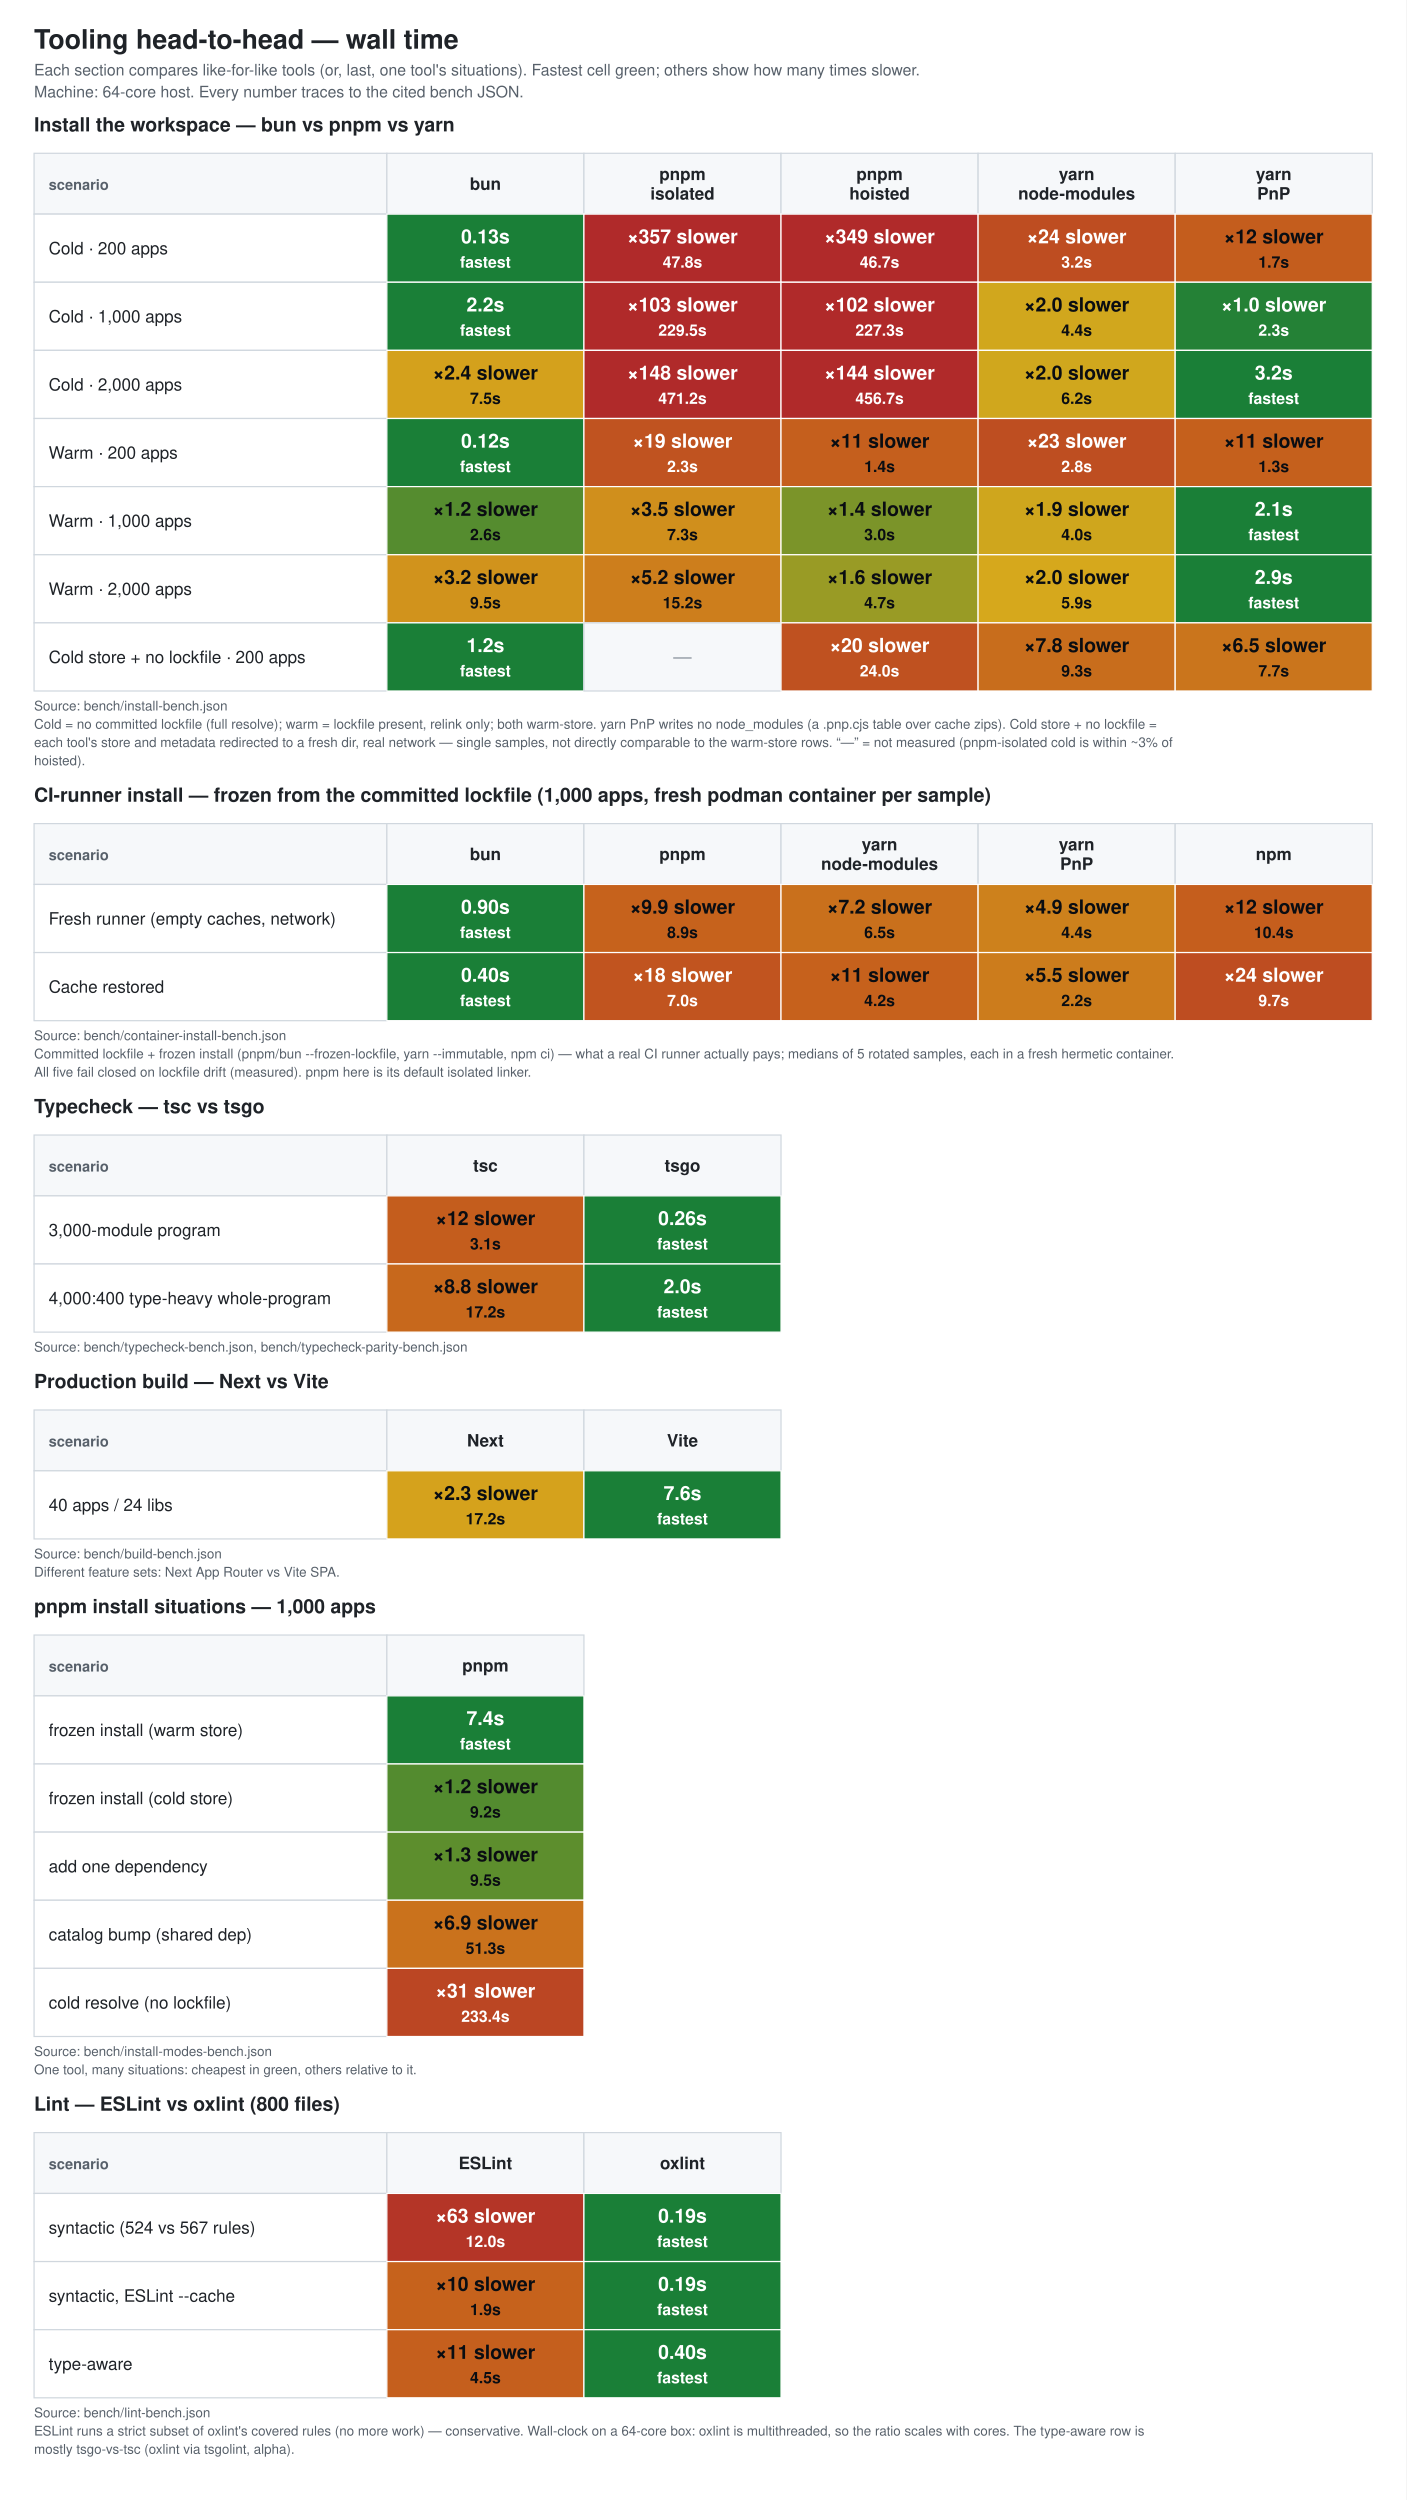
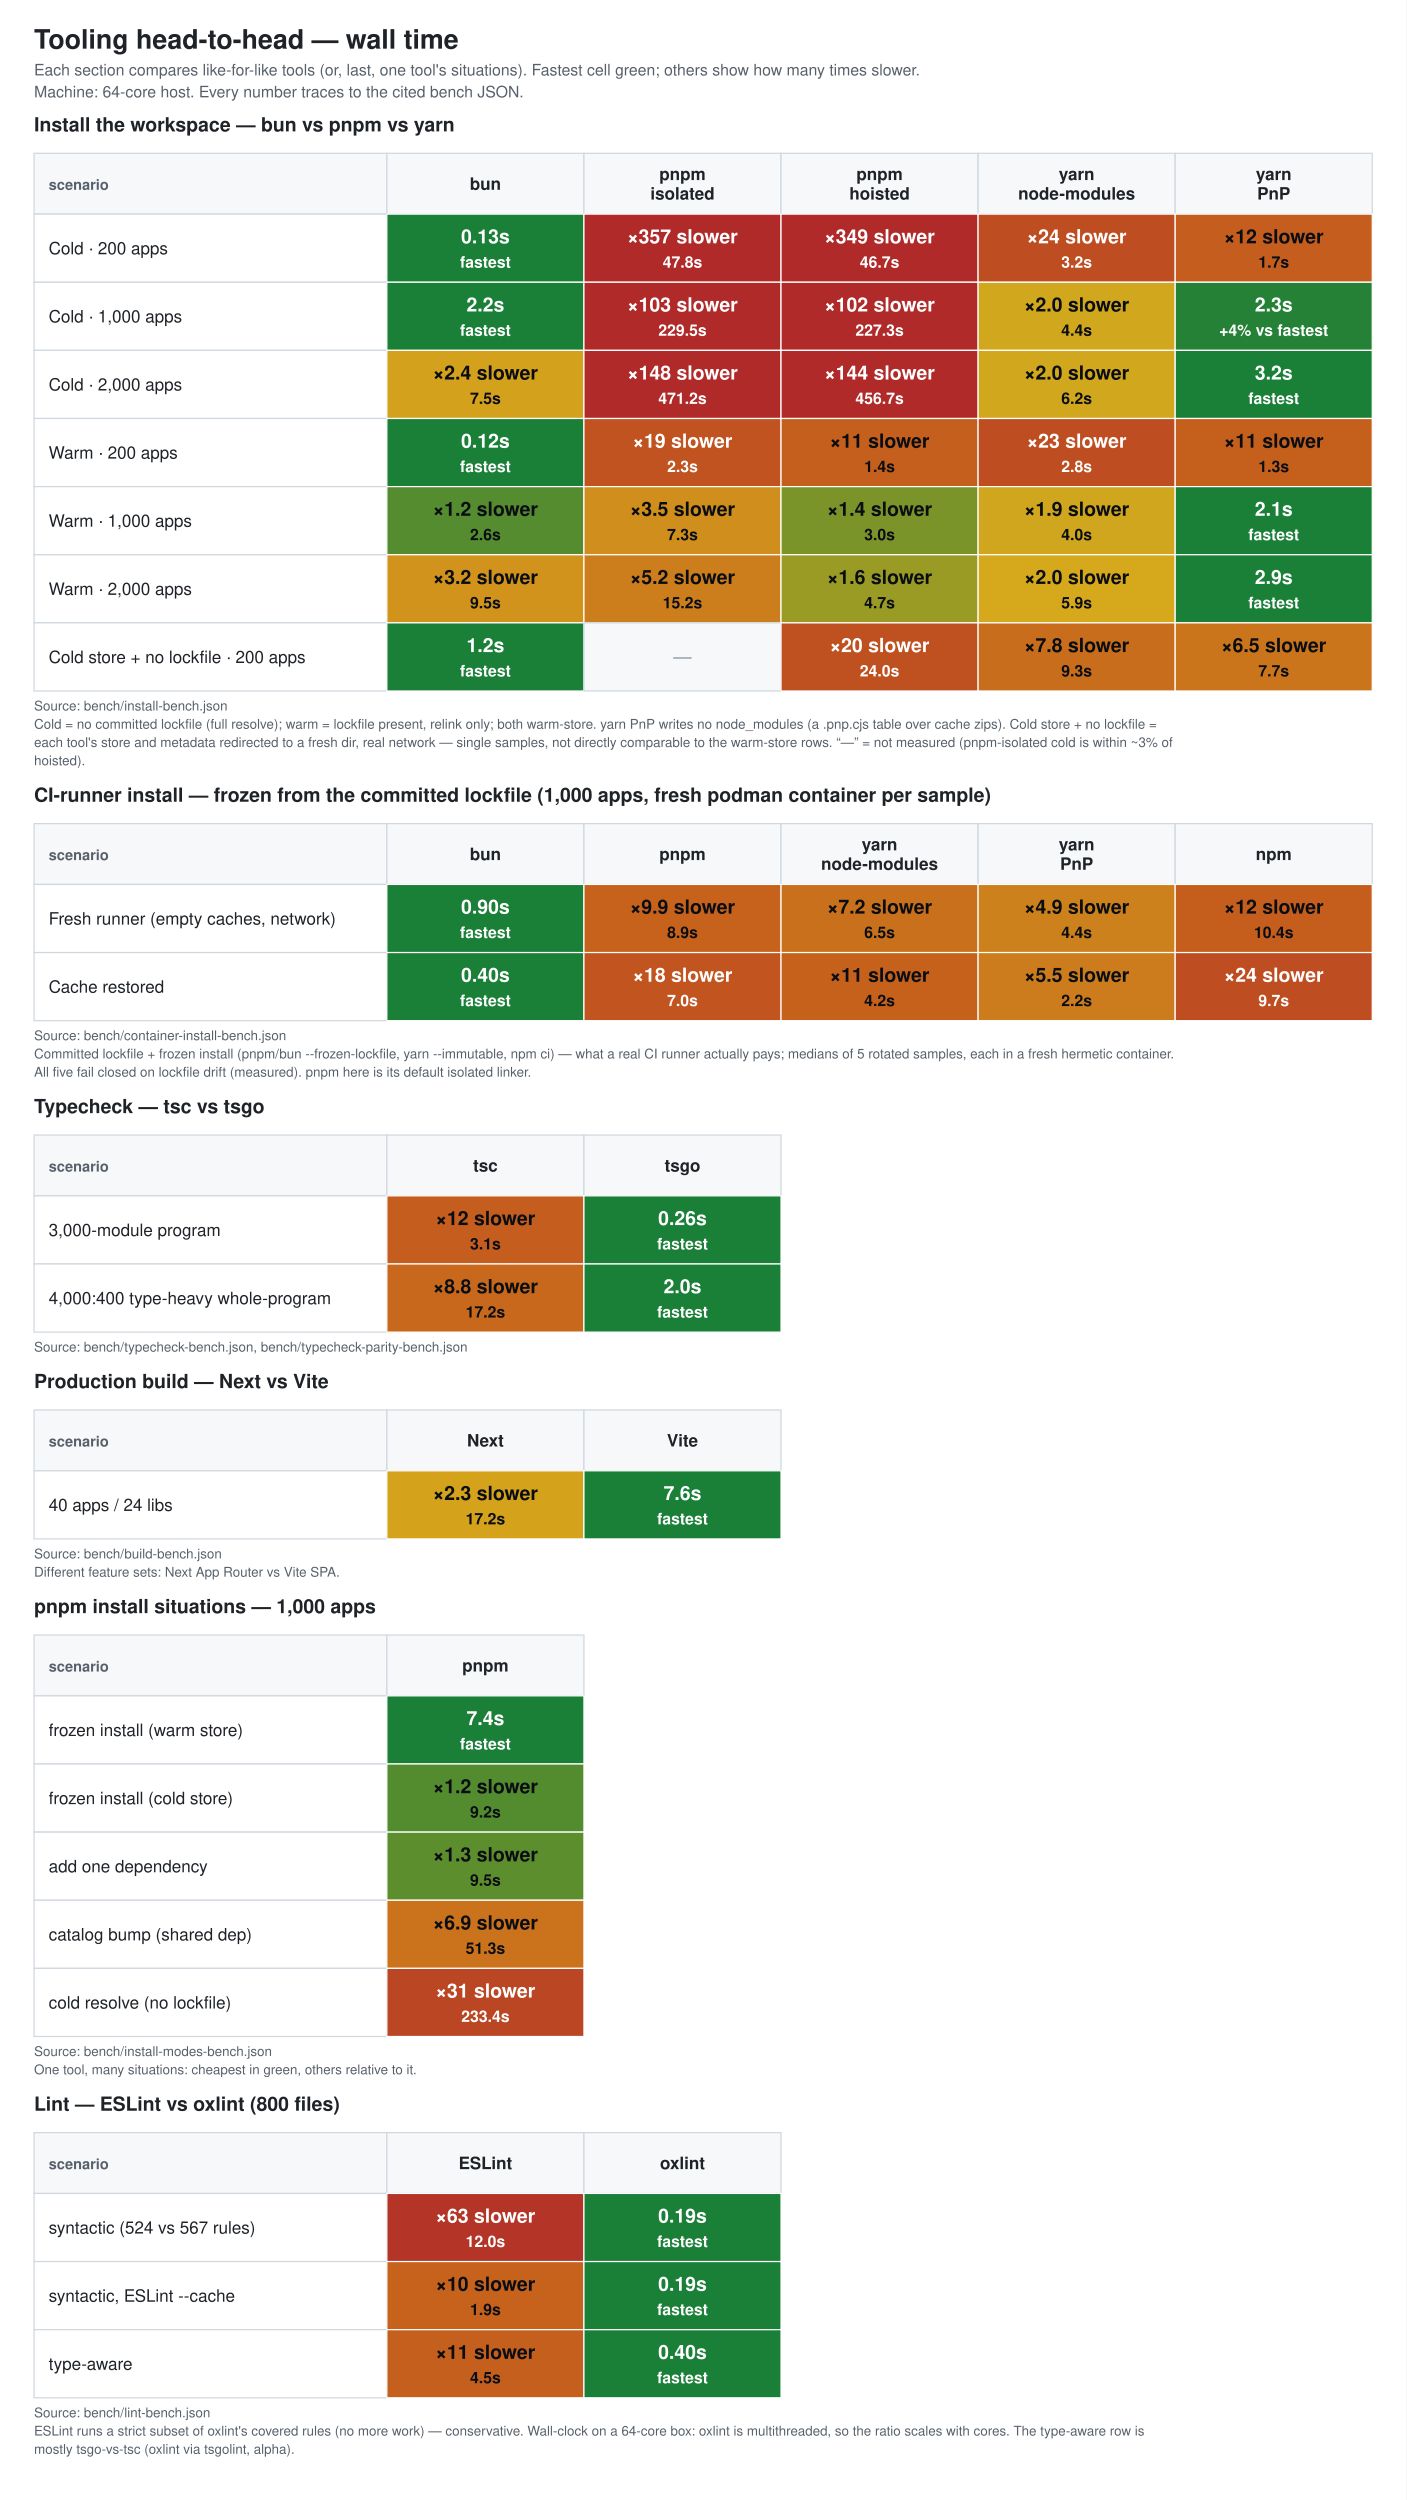
<svg xmlns="http://www.w3.org/2000/svg" width="1156" height="2055" viewBox="0 0 1156 2055" font-family="-apple-system,BlinkMacSystemFont,Segoe UI,Helvetica,Arial,sans-serif">
  <rect width="1156" height="2055" fill="#ffffff" />
  <text x="28" y="40" font-size="22" font-weight="700" fill="#1f2328">Tooling head-to-head — wall time</text>
  <text x="28" y="62" font-size="13" fill="#57606a">Each section compares like-for-like tools (or, last, one tool's situations). Fastest cell green; others show how many times slower.</text>
  <text x="28" y="80" font-size="13" fill="#57606a">Machine: 64-core host. Every number traces to the cited bench JSON.</text>
  <text x="28" y="108" font-size="16" font-weight="700" fill="#1f2328">Install the workspace — bun vs pnpm vs yarn</text>
  <rect x="28" y="126" width="290" height="50" fill="#f6f8fa" stroke="#d0d7de" />
  <text x="40" y="156" font-size="12" font-weight="600" fill="#57606a">scenario</text>
  <rect x="318" y="126" width="162" height="50" fill="#f6f8fa" stroke="#d0d7de" />
  <text x="399" y="156" font-size="14" font-weight="700" fill="#1f2328" text-anchor="middle">bun</text>
  <rect x="480" y="126" width="162" height="50" fill="#f6f8fa" stroke="#d0d7de" />
  <text x="561" y="148" font-size="14" font-weight="700" fill="#1f2328" text-anchor="middle">pnpm</text>
  <text x="561" y="164" font-size="14" font-weight="700" fill="#1f2328" text-anchor="middle">isolated</text>
  <rect x="642" y="126" width="162" height="50" fill="#f6f8fa" stroke="#d0d7de" />
  <text x="723" y="148" font-size="14" font-weight="700" fill="#1f2328" text-anchor="middle">pnpm</text>
  <text x="723" y="164" font-size="14" font-weight="700" fill="#1f2328" text-anchor="middle">hoisted</text>
  <rect x="804" y="126" width="162" height="50" fill="#f6f8fa" stroke="#d0d7de" />
  <text x="885" y="148" font-size="14" font-weight="700" fill="#1f2328" text-anchor="middle">yarn</text>
  <text x="885" y="164" font-size="14" font-weight="700" fill="#1f2328" text-anchor="middle">node-modules</text>
  <rect x="966" y="126" width="162" height="50" fill="#f6f8fa" stroke="#d0d7de" />
  <text x="1047" y="148" font-size="14" font-weight="700" fill="#1f2328" text-anchor="middle">yarn</text>
  <text x="1047" y="164" font-size="14" font-weight="700" fill="#1f2328" text-anchor="middle">PnP</text>
  <rect x="28" y="176" width="290" height="56" fill="#ffffff" stroke="#d0d7de" />
  <text x="40" y="209" font-size="14" fill="#1f2328">Cold · 200 apps</text>
  <rect x="318" y="176" width="162" height="56" fill="rgb(26,127,55)" stroke="#ffffff" />
  <text x="399" y="200" font-size="16" font-weight="700" fill="#ffffff" text-anchor="middle">0.13s</text>
  <text x="399" y="220" font-size="13" font-weight="600" fill="#ffffff" text-anchor="middle">fastest</text>
  <rect x="480" y="176" width="162" height="56" fill="rgb(176,42,42)" stroke="#ffffff" />
  <text x="561" y="200" font-size="16" font-weight="700" fill="#ffffff" text-anchor="middle">×357 slower</text>
  <text x="561" y="220" font-size="13" font-weight="600" fill="#ffffff" text-anchor="middle">47.8s</text>
  <rect x="642" y="176" width="162" height="56" fill="rgb(176,42,42)" stroke="#ffffff" />
  <text x="723" y="200" font-size="16" font-weight="700" fill="#ffffff" text-anchor="middle">×349 slower</text>
  <text x="723" y="220" font-size="13" font-weight="600" fill="#ffffff" text-anchor="middle">46.7s</text>
  <rect x="804" y="176" width="162" height="56" fill="rgb(190,77,33)" stroke="#ffffff" />
  <text x="885" y="200" font-size="16" font-weight="700" fill="#ffffff" text-anchor="middle">×24 slower</text>
  <text x="885" y="220" font-size="13" font-weight="600" fill="#ffffff" text-anchor="middle">3.2s</text>
  <rect x="966" y="176" width="162" height="56" fill="rgb(196,93,29)" stroke="#ffffff" />
  <text x="1047" y="200" font-size="16" font-weight="700" fill="#0a0d12" text-anchor="middle">×12 slower</text>
  <text x="1047" y="220" font-size="13" font-weight="600" fill="#0a0d12" text-anchor="middle">1.7s</text>
  <rect x="28" y="232" width="290" height="56" fill="#ffffff" stroke="#d0d7de" />
  <text x="40" y="265" font-size="14" fill="#1f2328">Cold · 1,000 apps</text>
  <rect x="318" y="232" width="162" height="56" fill="rgb(26,127,55)" stroke="#ffffff" />
  <text x="399" y="256" font-size="16" font-weight="700" fill="#ffffff" text-anchor="middle">2.2s</text>
  <text x="399" y="276" font-size="13" font-weight="600" fill="#ffffff" text-anchor="middle">fastest</text>
  <rect x="480" y="232" width="162" height="56" fill="rgb(176,42,42)" stroke="#ffffff" />
  <text x="561" y="256" font-size="16" font-weight="700" fill="#ffffff" text-anchor="middle">×103 slower</text>
  <text x="561" y="276" font-size="13" font-weight="600" fill="#ffffff" text-anchor="middle">229.5s</text>
  <rect x="642" y="232" width="162" height="56" fill="rgb(176,42,42)" stroke="#ffffff" />
  <text x="723" y="256" font-size="16" font-weight="700" fill="#ffffff" text-anchor="middle">×102 slower</text>
  <text x="723" y="276" font-size="13" font-weight="600" fill="#ffffff" text-anchor="middle">227.3s</text>
  <rect x="804" y="232" width="162" height="56" fill="rgb(209,167,29)" stroke="#ffffff" />
  <text x="885" y="256" font-size="16" font-weight="700" fill="#0a0d12" text-anchor="middle">×2.0 slower</text>
  <text x="885" y="276" font-size="13" font-weight="600" fill="#0a0d12" text-anchor="middle">4.4s</text>
  <rect x="966" y="232" width="162" height="56" fill="rgb(36,129,54)" stroke="#ffffff" />
-   <text x="1047" y="256" font-size="16" font-weight="700" fill="#ffffff" text-anchor="middle">×1.0 slower</text>
-   <text x="1047" y="276" font-size="13" font-weight="600" fill="#ffffff" text-anchor="middle">2.3s</text>
+   <text x="1047" y="256" font-size="16" font-weight="700" fill="#ffffff" text-anchor="middle">2.3s</text>
+   <text x="1047" y="276" font-size="13" font-weight="600" fill="#ffffff" text-anchor="middle">+4% vs fastest</text>
  <rect x="28" y="288" width="290" height="56" fill="#ffffff" stroke="#d0d7de" />
  <text x="40" y="321" font-size="14" fill="#1f2328">Cold · 2,000 apps</text>
  <rect x="318" y="288" width="162" height="56" fill="rgb(212,161,28)" stroke="#ffffff" />
  <text x="399" y="312" font-size="16" font-weight="700" fill="#0a0d12" text-anchor="middle">×2.4 slower</text>
  <text x="399" y="332" font-size="13" font-weight="600" fill="#0a0d12" text-anchor="middle">7.5s</text>
  <rect x="480" y="288" width="162" height="56" fill="rgb(176,42,42)" stroke="#ffffff" />
  <text x="561" y="312" font-size="16" font-weight="700" fill="#ffffff" text-anchor="middle">×148 slower</text>
  <text x="561" y="332" font-size="13" font-weight="600" fill="#ffffff" text-anchor="middle">471.2s</text>
  <rect x="642" y="288" width="162" height="56" fill="rgb(176,42,42)" stroke="#ffffff" />
  <text x="723" y="312" font-size="16" font-weight="700" fill="#ffffff" text-anchor="middle">×144 slower</text>
  <text x="723" y="332" font-size="13" font-weight="600" fill="#ffffff" text-anchor="middle">456.7s</text>
  <rect x="804" y="288" width="162" height="56" fill="rgb(208,167,29)" stroke="#ffffff" />
  <text x="885" y="312" font-size="16" font-weight="700" fill="#0a0d12" text-anchor="middle">×2.0 slower</text>
  <text x="885" y="332" font-size="13" font-weight="600" fill="#0a0d12" text-anchor="middle">6.2s</text>
  <rect x="966" y="288" width="162" height="56" fill="rgb(26,127,55)" stroke="#ffffff" />
  <text x="1047" y="312" font-size="16" font-weight="700" fill="#ffffff" text-anchor="middle">3.2s</text>
  <text x="1047" y="332" font-size="13" font-weight="600" fill="#ffffff" text-anchor="middle">fastest</text>
  <rect x="28" y="344" width="290" height="56" fill="#ffffff" stroke="#d0d7de" />
  <text x="40" y="377" font-size="14" fill="#1f2328">Warm · 200 apps</text>
  <rect x="318" y="344" width="162" height="56" fill="rgb(26,127,55)" stroke="#ffffff" />
  <text x="399" y="368" font-size="16" font-weight="700" fill="#ffffff" text-anchor="middle">0.12s</text>
  <text x="399" y="388" font-size="13" font-weight="600" fill="#ffffff" text-anchor="middle">fastest</text>
  <rect x="480" y="344" width="162" height="56" fill="rgb(192,83,32)" stroke="#ffffff" />
  <text x="561" y="368" font-size="16" font-weight="700" fill="#ffffff" text-anchor="middle">×19 slower</text>
  <text x="561" y="388" font-size="13" font-weight="600" fill="#ffffff" text-anchor="middle">2.3s</text>
  <rect x="642" y="344" width="162" height="56" fill="rgb(197,95,29)" stroke="#ffffff" />
  <text x="723" y="368" font-size="16" font-weight="700" fill="#0a0d12" text-anchor="middle">×11 slower</text>
  <text x="723" y="388" font-size="13" font-weight="600" fill="#0a0d12" text-anchor="middle">1.4s</text>
  <rect x="804" y="344" width="162" height="56" fill="rgb(190,78,33)" stroke="#ffffff" />
  <text x="885" y="368" font-size="16" font-weight="700" fill="#ffffff" text-anchor="middle">×23 slower</text>
  <text x="885" y="388" font-size="13" font-weight="600" fill="#ffffff" text-anchor="middle">2.8s</text>
  <rect x="966" y="344" width="162" height="56" fill="rgb(197,96,28)" stroke="#ffffff" />
  <text x="1047" y="368" font-size="16" font-weight="700" fill="#0a0d12" text-anchor="middle">×11 slower</text>
  <text x="1047" y="388" font-size="13" font-weight="600" fill="#0a0d12" text-anchor="middle">1.3s</text>
  <rect x="28" y="400" width="290" height="56" fill="#ffffff" stroke="#d0d7de" />
  <text x="40" y="433" font-size="14" fill="#1f2328">Warm · 1,000 apps</text>
  <rect x="318" y="400" width="162" height="56" fill="rgb(85,140,47)" stroke="#ffffff" />
  <text x="399" y="424" font-size="16" font-weight="700" fill="#0a0d12" text-anchor="middle">×1.2 slower</text>
  <text x="399" y="444" font-size="13" font-weight="600" fill="#0a0d12" text-anchor="middle">2.6s</text>
  <rect x="480" y="400" width="162" height="56" fill="rgb(208,143,28)" stroke="#ffffff" />
  <text x="561" y="424" font-size="16" font-weight="700" fill="#0a0d12" text-anchor="middle">×3.5 slower</text>
  <text x="561" y="444" font-size="13" font-weight="600" fill="#0a0d12" text-anchor="middle">7.3s</text>
  <rect x="642" y="400" width="162" height="56" fill="rgb(123,148,41)" stroke="#ffffff" />
  <text x="723" y="424" font-size="16" font-weight="700" fill="#0a0d12" text-anchor="middle">×1.4 slower</text>
  <text x="723" y="444" font-size="13" font-weight="600" fill="#0a0d12" text-anchor="middle">3.0s</text>
  <rect x="804" y="400" width="162" height="56" fill="rgb(207,166,29)" stroke="#ffffff" />
  <text x="885" y="424" font-size="16" font-weight="700" fill="#0a0d12" text-anchor="middle">×1.9 slower</text>
  <text x="885" y="444" font-size="13" font-weight="600" fill="#0a0d12" text-anchor="middle">4.0s</text>
  <rect x="966" y="400" width="162" height="56" fill="rgb(26,127,55)" stroke="#ffffff" />
  <text x="1047" y="424" font-size="16" font-weight="700" fill="#ffffff" text-anchor="middle">2.1s</text>
  <text x="1047" y="444" font-size="13" font-weight="600" fill="#ffffff" text-anchor="middle">fastest</text>
  <rect x="28" y="456" width="290" height="56" fill="#ffffff" stroke="#d0d7de" />
  <text x="40" y="489" font-size="14" fill="#1f2328">Warm · 2,000 apps</text>
  <rect x="318" y="456" width="162" height="56" fill="rgb(209,147,28)" stroke="#ffffff" />
  <text x="399" y="480" font-size="16" font-weight="700" fill="#0a0d12" text-anchor="middle">×3.2 slower</text>
  <text x="399" y="500" font-size="13" font-weight="600" fill="#0a0d12" text-anchor="middle">9.5s</text>
  <rect x="480" y="456" width="162" height="56" fill="rgb(205,126,28)" stroke="#ffffff" />
  <text x="561" y="480" font-size="16" font-weight="700" fill="#0a0d12" text-anchor="middle">×5.2 slower</text>
  <text x="561" y="500" font-size="13" font-weight="600" fill="#0a0d12" text-anchor="middle">15.2s</text>
  <rect x="642" y="456" width="162" height="56" fill="rgb(153,155,37)" stroke="#ffffff" />
  <text x="723" y="480" font-size="16" font-weight="700" fill="#0a0d12" text-anchor="middle">×1.6 slower</text>
  <text x="723" y="500" font-size="13" font-weight="600" fill="#0a0d12" text-anchor="middle">4.7s</text>
  <rect x="804" y="456" width="162" height="56" fill="rgb(214,168,28)" stroke="#ffffff" />
  <text x="885" y="480" font-size="16" font-weight="700" fill="#0a0d12" text-anchor="middle">×2.0 slower</text>
  <text x="885" y="500" font-size="13" font-weight="600" fill="#0a0d12" text-anchor="middle">5.9s</text>
  <rect x="966" y="456" width="162" height="56" fill="rgb(26,127,55)" stroke="#ffffff" />
  <text x="1047" y="480" font-size="16" font-weight="700" fill="#ffffff" text-anchor="middle">2.9s</text>
  <text x="1047" y="500" font-size="13" font-weight="600" fill="#ffffff" text-anchor="middle">fastest</text>
  <rect x="28" y="512" width="290" height="56" fill="#ffffff" stroke="#d0d7de" />
  <text x="40" y="545" font-size="14" fill="#1f2328">Cold store + no lockfile · 200 apps</text>
  <rect x="318" y="512" width="162" height="56" fill="rgb(26,127,55)" stroke="#ffffff" />
  <text x="399" y="536" font-size="16" font-weight="700" fill="#ffffff" text-anchor="middle">1.2s</text>
  <text x="399" y="556" font-size="13" font-weight="600" fill="#ffffff" text-anchor="middle">fastest</text>
  <rect x="480" y="512" width="162" height="56" fill="#f6f8fa" stroke="#d0d7de" />
  <text x="561" y="545" font-size="15" fill="#8c959f" text-anchor="middle">—</text>
  <rect x="642" y="512" width="162" height="56" fill="rgb(191,81,32)" stroke="#ffffff" />
  <text x="723" y="536" font-size="16" font-weight="700" fill="#ffffff" text-anchor="middle">×20 slower</text>
  <text x="723" y="556" font-size="13" font-weight="600" fill="#ffffff" text-anchor="middle">24.0s</text>
  <rect x="804" y="512" width="162" height="56" fill="rgb(200,109,28)" stroke="#ffffff" />
  <text x="885" y="536" font-size="16" font-weight="700" fill="#0a0d12" text-anchor="middle">×7.8 slower</text>
  <text x="885" y="556" font-size="13" font-weight="600" fill="#0a0d12" text-anchor="middle">9.3s</text>
  <rect x="966" y="512" width="162" height="56" fill="rgb(202,117,28)" stroke="#ffffff" />
  <text x="1047" y="536" font-size="16" font-weight="700" fill="#0a0d12" text-anchor="middle">×6.5 slower</text>
  <text x="1047" y="556" font-size="13" font-weight="600" fill="#0a0d12" text-anchor="middle">7.7s</text>
  <text x="28" y="584" font-size="11" fill="#57606a">Source: bench/install-bench.json</text>
  <text x="28" y="599" font-size="11" fill="#57606a">Cold = no committed lockfile (full resolve); warm = lockfile present, relink only; both warm-store. yarn PnP writes no node_modules (a .pnp.cjs table over cache zips). Cold store + no lockfile =</text>
  <text x="28" y="614" font-size="11" fill="#57606a">each tool's store and metadata redirected to a fresh dir, real network — single samples, not directly comparable to the warm-store rows. “—” = not measured (pnpm-isolated cold is within ~3% of</text>
  <text x="28" y="629" font-size="11" fill="#57606a">hoisted).</text>
  <text x="28" y="659" font-size="16" font-weight="700" fill="#1f2328">CI-runner install — frozen from the committed lockfile (1,000 apps, fresh podman container per sample)</text>
  <rect x="28" y="677" width="290" height="50" fill="#f6f8fa" stroke="#d0d7de" />
  <text x="40" y="707" font-size="12" font-weight="600" fill="#57606a">scenario</text>
  <rect x="318" y="677" width="162" height="50" fill="#f6f8fa" stroke="#d0d7de" />
  <text x="399" y="707" font-size="14" font-weight="700" fill="#1f2328" text-anchor="middle">bun</text>
  <rect x="480" y="677" width="162" height="50" fill="#f6f8fa" stroke="#d0d7de" />
  <text x="561" y="707" font-size="14" font-weight="700" fill="#1f2328" text-anchor="middle">pnpm</text>
  <rect x="642" y="677" width="162" height="50" fill="#f6f8fa" stroke="#d0d7de" />
  <text x="723" y="699" font-size="14" font-weight="700" fill="#1f2328" text-anchor="middle">yarn</text>
  <text x="723" y="715" font-size="14" font-weight="700" fill="#1f2328" text-anchor="middle">node-modules</text>
  <rect x="804" y="677" width="162" height="50" fill="#f6f8fa" stroke="#d0d7de" />
  <text x="885" y="699" font-size="14" font-weight="700" fill="#1f2328" text-anchor="middle">yarn</text>
  <text x="885" y="715" font-size="14" font-weight="700" fill="#1f2328" text-anchor="middle">PnP</text>
  <rect x="966" y="677" width="162" height="50" fill="#f6f8fa" stroke="#d0d7de" />
  <text x="1047" y="707" font-size="14" font-weight="700" fill="#1f2328" text-anchor="middle">npm</text>
  <rect x="28" y="727" width="290" height="56" fill="#ffffff" stroke="#d0d7de" />
  <text x="40" y="760" font-size="14" fill="#1f2328">Fresh runner (empty caches, network)</text>
  <rect x="318" y="727" width="162" height="56" fill="rgb(26,127,55)" stroke="#ffffff" />
  <text x="399" y="751" font-size="16" font-weight="700" fill="#ffffff" text-anchor="middle">0.90s</text>
  <text x="399" y="771" font-size="13" font-weight="600" fill="#ffffff" text-anchor="middle">fastest</text>
  <rect x="480" y="727" width="162" height="56" fill="rgb(198,98,28)" stroke="#ffffff" />
  <text x="561" y="751" font-size="16" font-weight="700" fill="#0a0d12" text-anchor="middle">×9.9 slower</text>
  <text x="561" y="771" font-size="13" font-weight="600" fill="#0a0d12" text-anchor="middle">8.9s</text>
  <rect x="642" y="727" width="162" height="56" fill="rgb(201,112,28)" stroke="#ffffff" />
  <text x="723" y="751" font-size="16" font-weight="700" fill="#0a0d12" text-anchor="middle">×7.2 slower</text>
  <text x="723" y="771" font-size="13" font-weight="600" fill="#0a0d12" text-anchor="middle">6.5s</text>
  <rect x="804" y="727" width="162" height="56" fill="rgb(205,129,28)" stroke="#ffffff" />
  <text x="885" y="751" font-size="16" font-weight="700" fill="#0a0d12" text-anchor="middle">×4.9 slower</text>
  <text x="885" y="771" font-size="13" font-weight="600" fill="#0a0d12" text-anchor="middle">4.4s</text>
  <rect x="966" y="727" width="162" height="56" fill="rgb(197,94,29)" stroke="#ffffff" />
  <text x="1047" y="751" font-size="16" font-weight="700" fill="#0a0d12" text-anchor="middle">×12 slower</text>
  <text x="1047" y="771" font-size="13" font-weight="600" fill="#0a0d12" text-anchor="middle">10.4s</text>
  <rect x="28" y="783" width="290" height="56" fill="#ffffff" stroke="#d0d7de" />
  <text x="40" y="816" font-size="14" fill="#1f2328">Cache restored</text>
  <rect x="318" y="783" width="162" height="56" fill="rgb(26,127,55)" stroke="#ffffff" />
  <text x="399" y="807" font-size="16" font-weight="700" fill="#ffffff" text-anchor="middle">0.40s</text>
  <text x="399" y="827" font-size="13" font-weight="600" fill="#ffffff" text-anchor="middle">fastest</text>
  <rect x="480" y="783" width="162" height="56" fill="rgb(193,84,31)" stroke="#ffffff" />
  <text x="561" y="807" font-size="16" font-weight="700" fill="#ffffff" text-anchor="middle">×18 slower</text>
  <text x="561" y="827" font-size="13" font-weight="600" fill="#ffffff" text-anchor="middle">7.0s</text>
  <rect x="642" y="783" width="162" height="56" fill="rgb(198,97,28)" stroke="#ffffff" />
  <text x="723" y="807" font-size="16" font-weight="700" fill="#0a0d12" text-anchor="middle">×11 slower</text>
  <text x="723" y="827" font-size="13" font-weight="600" fill="#0a0d12" text-anchor="middle">4.2s</text>
  <rect x="804" y="783" width="162" height="56" fill="rgb(204,124,28)" stroke="#ffffff" />
  <text x="885" y="807" font-size="16" font-weight="700" fill="#0a0d12" text-anchor="middle">×5.5 slower</text>
  <text x="885" y="827" font-size="13" font-weight="600" fill="#0a0d12" text-anchor="middle">2.2s</text>
  <rect x="966" y="783" width="162" height="56" fill="rgb(190,77,33)" stroke="#ffffff" />
  <text x="1047" y="807" font-size="16" font-weight="700" fill="#ffffff" text-anchor="middle">×24 slower</text>
  <text x="1047" y="827" font-size="13" font-weight="600" fill="#ffffff" text-anchor="middle">9.7s</text>
  <text x="28" y="855" font-size="11" fill="#57606a">Source: bench/container-install-bench.json</text>
  <text x="28" y="870" font-size="11" fill="#57606a">Committed lockfile + frozen install (pnpm/bun --frozen-lockfile, yarn --immutable, npm ci) — what a real CI runner actually pays; medians of 5 rotated samples, each in a fresh hermetic container.</text>
  <text x="28" y="885" font-size="11" fill="#57606a">All five fail closed on lockfile drift (measured). pnpm here is its default isolated linker.</text>
  <text x="28" y="915" font-size="16" font-weight="700" fill="#1f2328">Typecheck — tsc vs tsgo</text>
  <rect x="28" y="933" width="290" height="50" fill="#f6f8fa" stroke="#d0d7de" />
  <text x="40" y="963" font-size="12" font-weight="600" fill="#57606a">scenario</text>
  <rect x="318" y="933" width="162" height="50" fill="#f6f8fa" stroke="#d0d7de" />
  <text x="399" y="963" font-size="14" font-weight="700" fill="#1f2328" text-anchor="middle">tsc</text>
  <rect x="480" y="933" width="162" height="50" fill="#f6f8fa" stroke="#d0d7de" />
  <text x="561" y="963" font-size="14" font-weight="700" fill="#1f2328" text-anchor="middle">tsgo</text>
  <rect x="28" y="983" width="290" height="56" fill="#ffffff" stroke="#d0d7de" />
  <text x="40" y="1016" font-size="14" fill="#1f2328">3,000-module program</text>
  <rect x="318" y="983" width="162" height="56" fill="rgb(196,93,29)" stroke="#ffffff" />
  <text x="399" y="1007" font-size="16" font-weight="700" fill="#0a0d12" text-anchor="middle">×12 slower</text>
  <text x="399" y="1027" font-size="13" font-weight="600" fill="#0a0d12" text-anchor="middle">3.1s</text>
  <rect x="480" y="983" width="162" height="56" fill="rgb(26,127,55)" stroke="#ffffff" />
  <text x="561" y="1007" font-size="16" font-weight="700" fill="#ffffff" text-anchor="middle">0.26s</text>
  <text x="561" y="1027" font-size="13" font-weight="600" fill="#ffffff" text-anchor="middle">fastest</text>
  <rect x="28" y="1039" width="290" height="56" fill="#ffffff" stroke="#d0d7de" />
  <text x="40" y="1072" font-size="14" fill="#1f2328">4,000:400 type-heavy whole-program</text>
  <rect x="318" y="1039" width="162" height="56" fill="rgb(199,104,28)" stroke="#ffffff" />
  <text x="399" y="1063" font-size="16" font-weight="700" fill="#0a0d12" text-anchor="middle">×8.8 slower</text>
  <text x="399" y="1083" font-size="13" font-weight="600" fill="#0a0d12" text-anchor="middle">17.2s</text>
  <rect x="480" y="1039" width="162" height="56" fill="rgb(26,127,55)" stroke="#ffffff" />
  <text x="561" y="1063" font-size="16" font-weight="700" fill="#ffffff" text-anchor="middle">2.0s</text>
  <text x="561" y="1083" font-size="13" font-weight="600" fill="#ffffff" text-anchor="middle">fastest</text>
  <text x="28" y="1111" font-size="11" fill="#57606a">Source: bench/typecheck-bench.json, bench/typecheck-parity-bench.json</text>
  <text x="28" y="1141" font-size="16" font-weight="700" fill="#1f2328">Production build — Next vs Vite</text>
  <rect x="28" y="1159" width="290" height="50" fill="#f6f8fa" stroke="#d0d7de" />
  <text x="40" y="1189" font-size="12" font-weight="600" fill="#57606a">scenario</text>
  <rect x="318" y="1159" width="162" height="50" fill="#f6f8fa" stroke="#d0d7de" />
  <text x="399" y="1189" font-size="14" font-weight="700" fill="#1f2328" text-anchor="middle">Next</text>
  <rect x="480" y="1159" width="162" height="50" fill="#f6f8fa" stroke="#d0d7de" />
  <text x="561" y="1189" font-size="14" font-weight="700" fill="#1f2328" text-anchor="middle">Vite</text>
  <rect x="28" y="1209" width="290" height="56" fill="#ffffff" stroke="#d0d7de" />
  <text x="40" y="1242" font-size="14" fill="#1f2328">40 apps / 24 libs</text>
  <rect x="318" y="1209" width="162" height="56" fill="rgb(213,162,28)" stroke="#ffffff" />
  <text x="399" y="1233" font-size="16" font-weight="700" fill="#0a0d12" text-anchor="middle">×2.3 slower</text>
  <text x="399" y="1253" font-size="13" font-weight="600" fill="#0a0d12" text-anchor="middle">17.2s</text>
  <rect x="480" y="1209" width="162" height="56" fill="rgb(26,127,55)" stroke="#ffffff" />
  <text x="561" y="1233" font-size="16" font-weight="700" fill="#ffffff" text-anchor="middle">7.6s</text>
  <text x="561" y="1253" font-size="13" font-weight="600" fill="#ffffff" text-anchor="middle">fastest</text>
  <text x="28" y="1281" font-size="11" fill="#57606a">Source: bench/build-bench.json</text>
  <text x="28" y="1296" font-size="11" fill="#57606a">Different feature sets: Next App Router vs Vite SPA.</text>
  <text x="28" y="1326" font-size="16" font-weight="700" fill="#1f2328">pnpm install situations — 1,000 apps</text>
  <rect x="28" y="1344" width="290" height="50" fill="#f6f8fa" stroke="#d0d7de" />
  <text x="40" y="1374" font-size="12" font-weight="600" fill="#57606a">scenario</text>
  <rect x="318" y="1344" width="162" height="50" fill="#f6f8fa" stroke="#d0d7de" />
  <text x="399" y="1374" font-size="14" font-weight="700" fill="#1f2328" text-anchor="middle">pnpm</text>
  <rect x="28" y="1394" width="290" height="56" fill="#ffffff" stroke="#d0d7de" />
  <text x="40" y="1427" font-size="14" fill="#1f2328">frozen install (warm store)</text>
  <rect x="318" y="1394" width="162" height="56" fill="rgb(26,127,55)" stroke="#ffffff" />
  <text x="399" y="1418" font-size="16" font-weight="700" fill="#ffffff" text-anchor="middle">7.4s</text>
  <text x="399" y="1438" font-size="13" font-weight="600" fill="#ffffff" text-anchor="middle">fastest</text>
  <rect x="28" y="1450" width="290" height="56" fill="#ffffff" stroke="#d0d7de" />
  <text x="40" y="1483" font-size="14" fill="#1f2328">frozen install (cold store)</text>
  <rect x="318" y="1450" width="162" height="56" fill="rgb(83,139,47)" stroke="#ffffff" />
  <text x="399" y="1474" font-size="16" font-weight="700" fill="#0a0d12" text-anchor="middle">×1.2 slower</text>
  <text x="399" y="1494" font-size="13" font-weight="600" fill="#0a0d12" text-anchor="middle">9.2s</text>
  <rect x="28" y="1506" width="290" height="56" fill="#ffffff" stroke="#d0d7de" />
  <text x="40" y="1539" font-size="14" fill="#1f2328">add one dependency</text>
  <rect x="318" y="1506" width="162" height="56" fill="rgb(93,142,45)" stroke="#ffffff" />
  <text x="399" y="1530" font-size="16" font-weight="700" fill="#0a0d12" text-anchor="middle">×1.3 slower</text>
  <text x="399" y="1550" font-size="13" font-weight="600" fill="#0a0d12" text-anchor="middle">9.5s</text>
  <rect x="28" y="1562" width="290" height="56" fill="#ffffff" stroke="#d0d7de" />
  <text x="40" y="1595" font-size="14" fill="#1f2328">catalog bump (shared dep)</text>
  <rect x="318" y="1562" width="162" height="56" fill="rgb(202,114,28)" stroke="#ffffff" />
  <text x="399" y="1586" font-size="16" font-weight="700" fill="#0a0d12" text-anchor="middle">×6.9 slower</text>
  <text x="399" y="1606" font-size="13" font-weight="600" fill="#0a0d12" text-anchor="middle">51.3s</text>
  <rect x="28" y="1618" width="290" height="56" fill="#ffffff" stroke="#d0d7de" />
  <text x="40" y="1651" font-size="14" fill="#1f2328">cold resolve (no lockfile)</text>
  <rect x="318" y="1618" width="162" height="56" fill="rgb(187,70,35)" stroke="#ffffff" />
  <text x="399" y="1642" font-size="16" font-weight="700" fill="#ffffff" text-anchor="middle">×31 slower</text>
  <text x="399" y="1662" font-size="13" font-weight="600" fill="#ffffff" text-anchor="middle">233.4s</text>
  <text x="28" y="1690" font-size="11" fill="#57606a">Source: bench/install-modes-bench.json</text>
  <text x="28" y="1705" font-size="11" fill="#57606a">One tool, many situations: cheapest in green, others relative to it.</text>
  <text x="28" y="1735" font-size="16" font-weight="700" fill="#1f2328">Lint — ESLint vs oxlint (800 files)</text>
  <rect x="28" y="1753" width="290" height="50" fill="#f6f8fa" stroke="#d0d7de" />
  <text x="40" y="1783" font-size="12" font-weight="600" fill="#57606a">scenario</text>
  <rect x="318" y="1753" width="162" height="50" fill="#f6f8fa" stroke="#d0d7de" />
  <text x="399" y="1783" font-size="14" font-weight="700" fill="#1f2328" text-anchor="middle">ESLint</text>
  <rect x="480" y="1753" width="162" height="50" fill="#f6f8fa" stroke="#d0d7de" />
  <text x="561" y="1783" font-size="14" font-weight="700" fill="#1f2328" text-anchor="middle">oxlint</text>
  <rect x="28" y="1803" width="290" height="56" fill="#ffffff" stroke="#d0d7de" />
  <text x="40" y="1836" font-size="14" fill="#1f2328">syntactic (524 vs 567 rules)</text>
  <rect x="318" y="1803" width="162" height="56" fill="rgb(180,53,39)" stroke="#ffffff" />
  <text x="399" y="1827" font-size="16" font-weight="700" fill="#ffffff" text-anchor="middle">×63 slower</text>
  <text x="399" y="1847" font-size="13" font-weight="600" fill="#ffffff" text-anchor="middle">12.0s</text>
  <rect x="480" y="1803" width="162" height="56" fill="rgb(26,127,55)" stroke="#ffffff" />
  <text x="561" y="1827" font-size="16" font-weight="700" fill="#ffffff" text-anchor="middle">0.19s</text>
  <text x="561" y="1847" font-size="13" font-weight="600" fill="#ffffff" text-anchor="middle">fastest</text>
  <rect x="28" y="1859" width="290" height="56" fill="#ffffff" stroke="#d0d7de" />
  <text x="40" y="1892" font-size="14" fill="#1f2328">syntactic, ESLint --cache</text>
  <rect x="318" y="1859" width="162" height="56" fill="rgb(198,98,28)" stroke="#ffffff" />
  <text x="399" y="1883" font-size="16" font-weight="700" fill="#0a0d12" text-anchor="middle">×10 slower</text>
  <text x="399" y="1903" font-size="13" font-weight="600" fill="#0a0d12" text-anchor="middle">1.9s</text>
  <rect x="480" y="1859" width="162" height="56" fill="rgb(26,127,55)" stroke="#ffffff" />
  <text x="561" y="1883" font-size="16" font-weight="700" fill="#ffffff" text-anchor="middle">0.19s</text>
  <text x="561" y="1903" font-size="13" font-weight="600" fill="#ffffff" text-anchor="middle">fastest</text>
  <rect x="28" y="1915" width="290" height="56" fill="#ffffff" stroke="#d0d7de" />
  <text x="40" y="1948" font-size="14" fill="#1f2328">type-aware</text>
  <rect x="318" y="1915" width="162" height="56" fill="rgb(197,95,29)" stroke="#ffffff" />
  <text x="399" y="1939" font-size="16" font-weight="700" fill="#0a0d12" text-anchor="middle">×11 slower</text>
  <text x="399" y="1959" font-size="13" font-weight="600" fill="#0a0d12" text-anchor="middle">4.5s</text>
  <rect x="480" y="1915" width="162" height="56" fill="rgb(26,127,55)" stroke="#ffffff" />
  <text x="561" y="1939" font-size="16" font-weight="700" fill="#ffffff" text-anchor="middle">0.40s</text>
  <text x="561" y="1959" font-size="13" font-weight="600" fill="#ffffff" text-anchor="middle">fastest</text>
  <text x="28" y="1987" font-size="11" fill="#57606a">Source: bench/lint-bench.json</text>
  <text x="28" y="2002" font-size="11" fill="#57606a">ESLint runs a strict subset of oxlint's covered rules (no more work) — conservative. Wall-clock on a 64-core box: oxlint is multithreaded, so the ratio scales with cores. The type-aware row is</text>
  <text x="28" y="2017" font-size="11" fill="#57606a">mostly tsgo-vs-tsc (oxlint via tsgolint, alpha).</text>
</svg>
